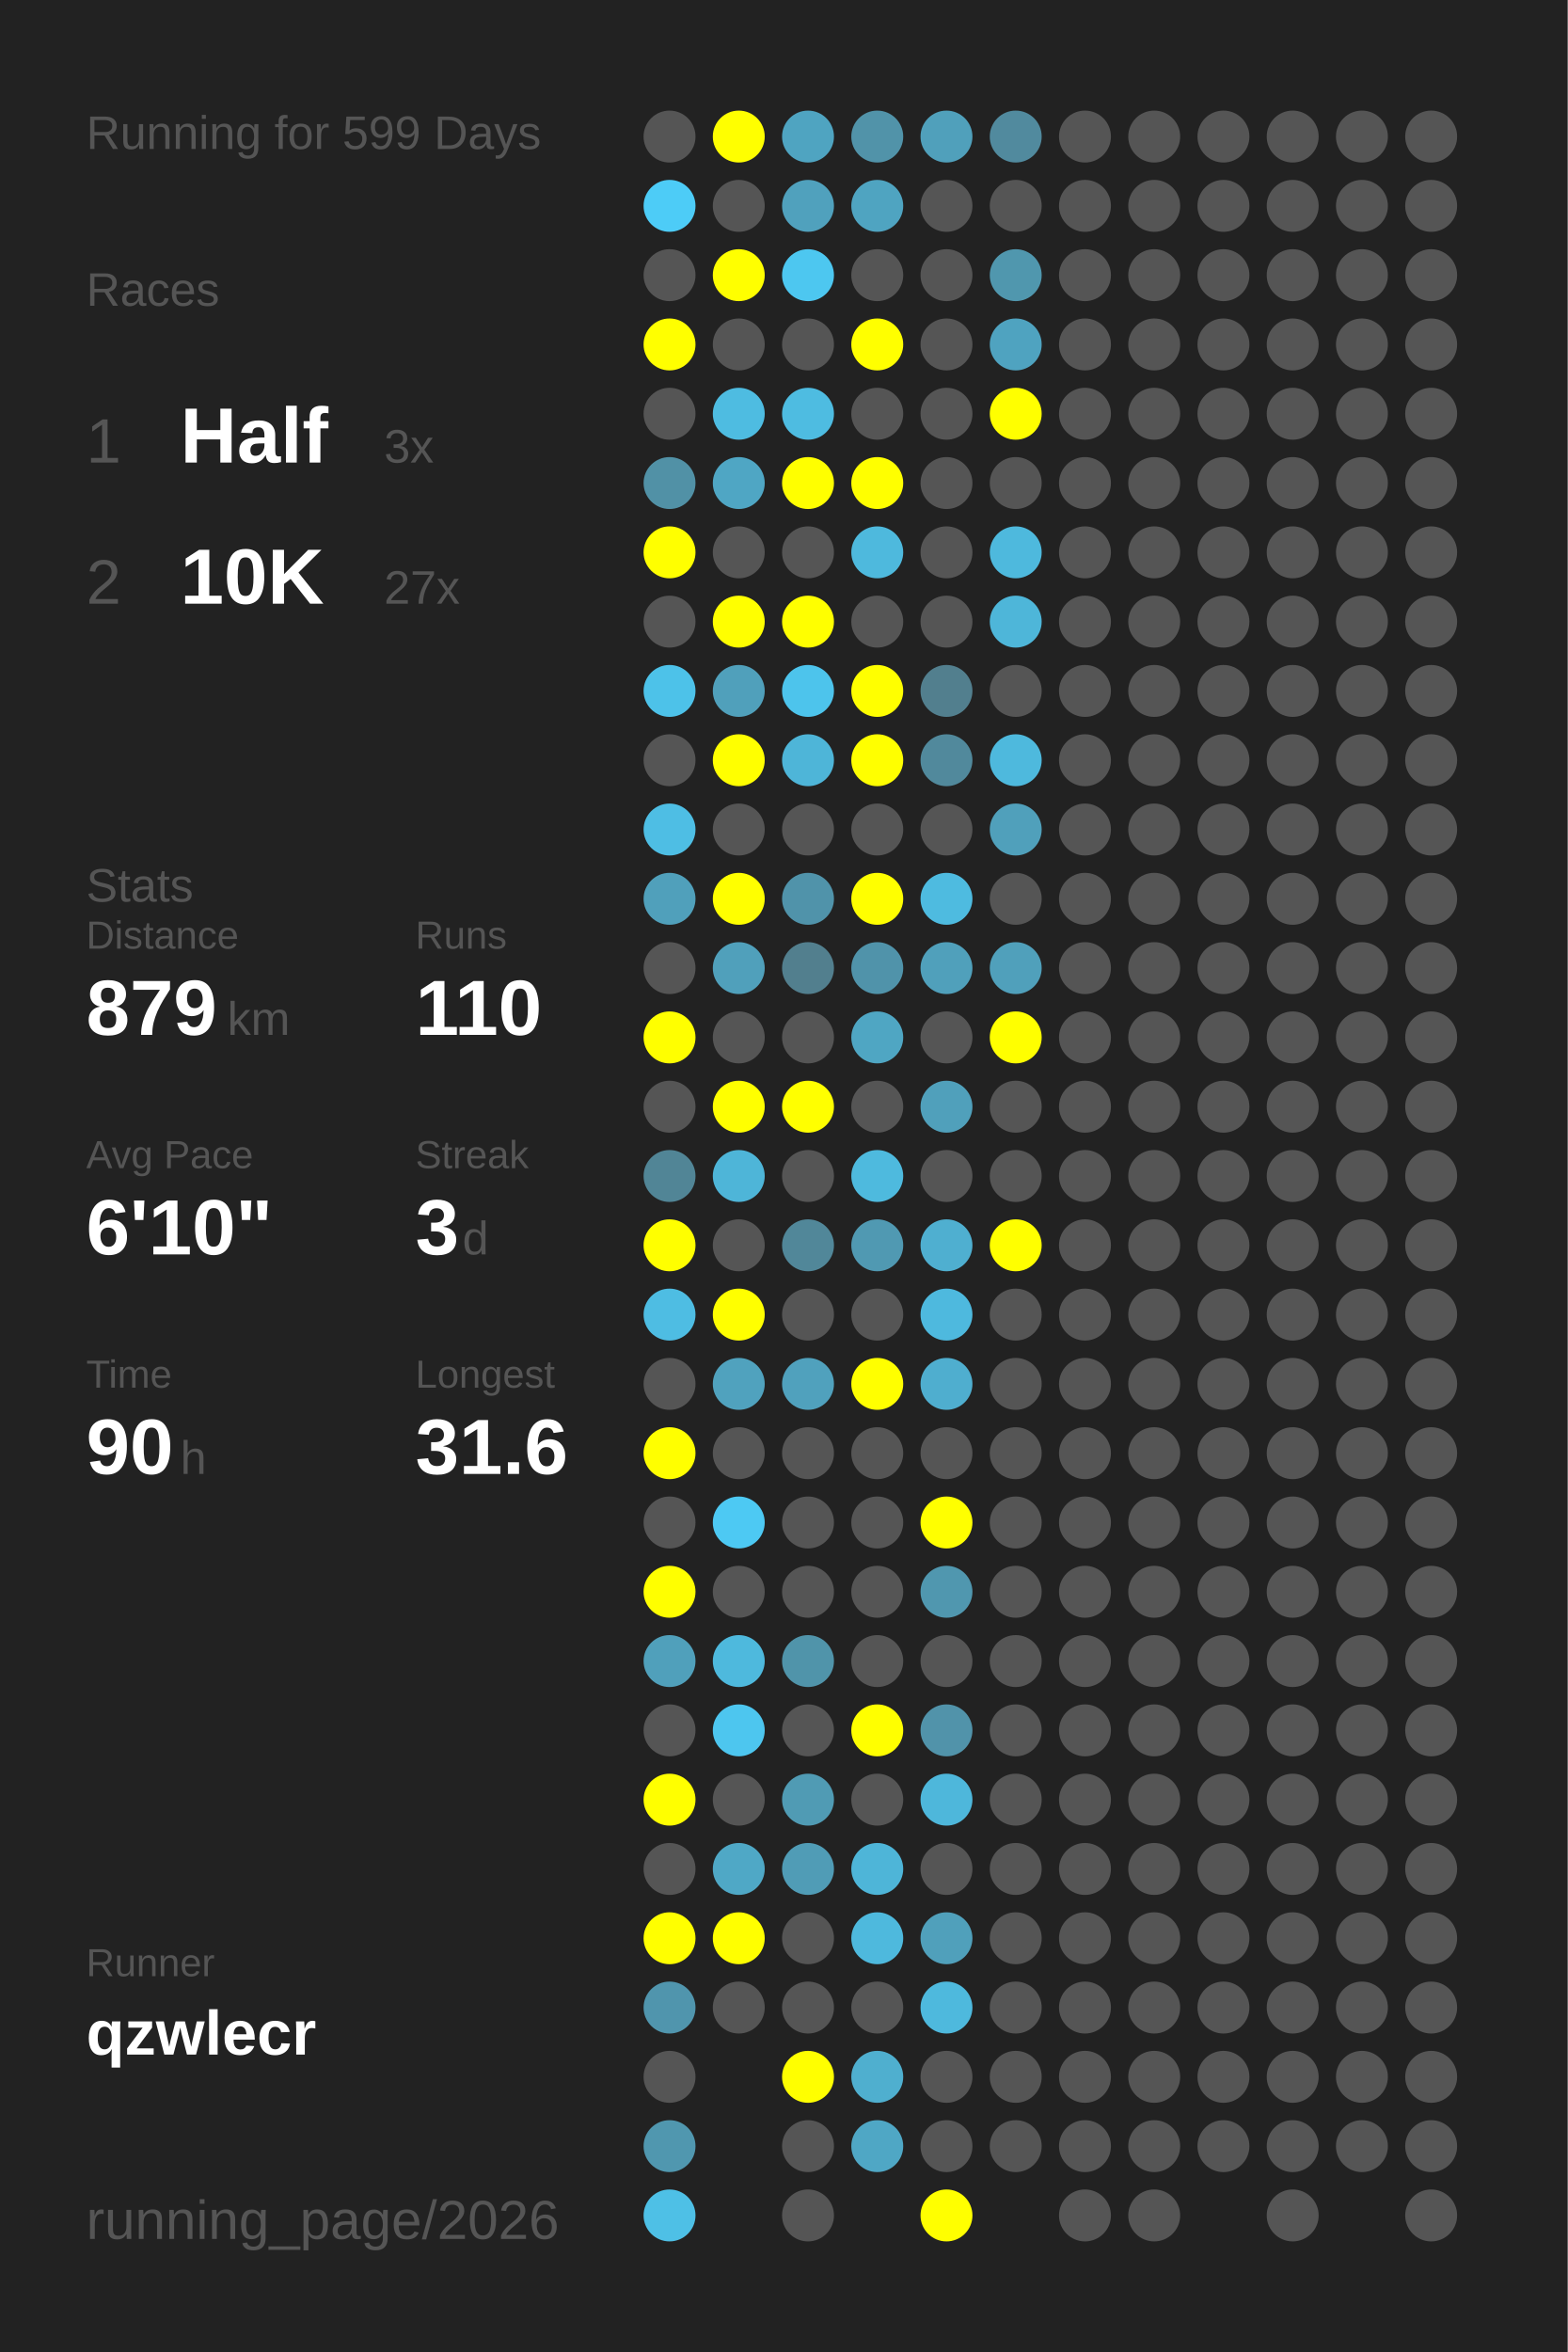
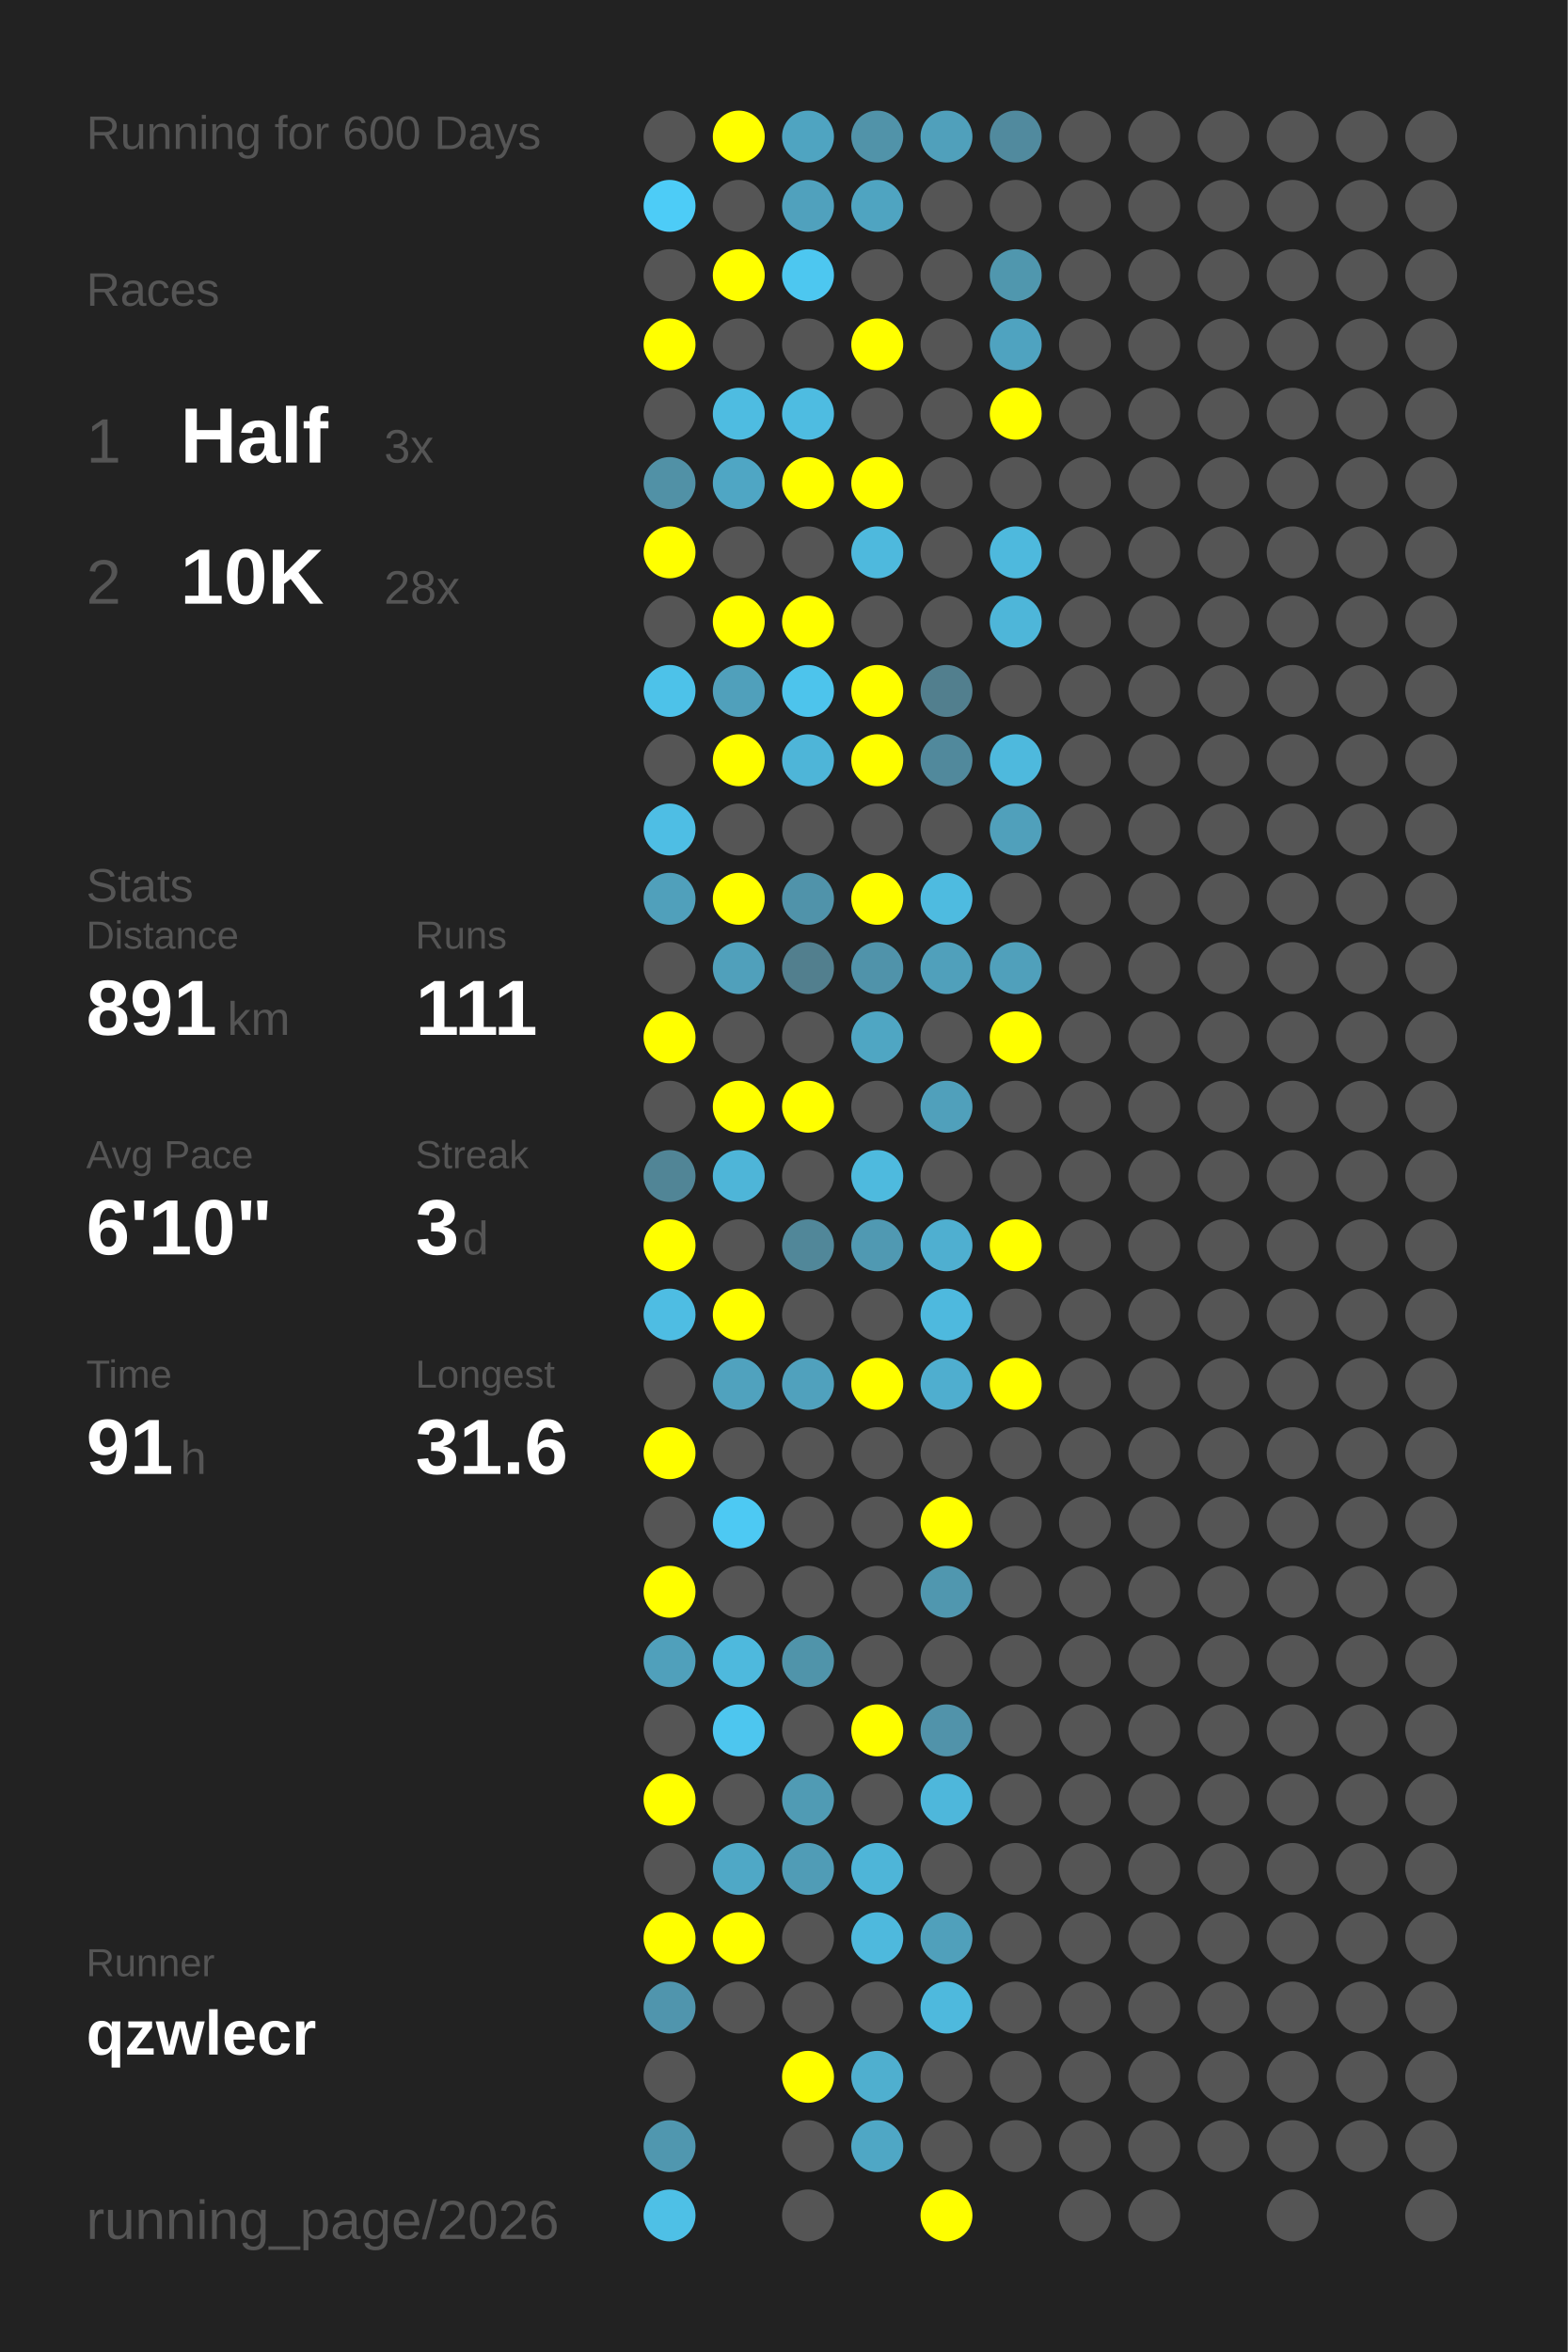
<svg xmlns="http://www.w3.org/2000/svg" baseProfile="full" height="300mm" version="1.1" viewBox="0,0,200,300" width="200mm">
  <defs />
  <rect fill="#222222" height="300" width="200" x="0" y="0" />
-   <text fill="#555555" style="font-size:6px; font-family:Arial;" x="11" y="19">Running for 599 Days</text>
+   <text fill="#555555" style="font-size:6px; font-family:Arial;" x="11" y="19">Running for 600 Days</text>
  <text fill="#555555" style="font-size:6px; font-family:Arial;" x="11" y="39">Races</text>
  <text fill="#555555" style="font-size:8px; font-family:Arial;" x="11" y="59">1</text>
  <text fill="#FFFFFF" style="font-size:10px; font-family:Arial; font-weight:bold;" x="23" y="59">Half</text>
  <text fill="#555555" style="font-size:6px; font-family:Arial;" x="49" y="59">3x</text>
  <text fill="#555555" style="font-size:8px; font-family:Arial;" x="11" y="77">2</text>
  <text fill="#FFFFFF" style="font-size:10px; font-family:Arial; font-weight:bold;" x="23" y="77">10K</text>
-   <text fill="#555555" style="font-size:6px; font-family:Arial;" x="49" y="77">27x</text>
+   <text fill="#555555" style="font-size:6px; font-family:Arial;" x="49" y="77">28x</text>
  <text fill="#555555" style="font-size:6px; font-family:Arial;" x="11" y="115">Stats</text>
  <text fill="#555555" style="font-size:5px; font-family:Arial;" x="11" y="121">Distance</text>
-   <text fill="#FFFFFF" style="font-size:10px; font-family:Arial; font-weight:bold;" x="11" y="132">879</text>
+   <text fill="#FFFFFF" style="font-size:10px; font-family:Arial; font-weight:bold;" x="11" y="132">891</text>
  <text fill="#555555" style="font-size:6px; font-family:Arial;" x="29" y="132">km</text>
  <text fill="#555555" style="font-size:5px; font-family:Arial;" x="53" y="121">Runs</text>
-   <text fill="#FFFFFF" style="font-size:10px; font-family:Arial; font-weight:bold;" x="53" y="132">110</text>
+   <text fill="#FFFFFF" style="font-size:10px; font-family:Arial; font-weight:bold;" x="53" y="132">111</text>
  <text fill="#555555" style="font-size:5px; font-family:Arial;" x="11" y="149">Avg Pace</text>
  <text fill="#FFFFFF" style="font-size:10px; font-family:Arial; font-weight:bold;" x="11" y="160">6'10"</text>
  <text fill="#555555" style="font-size:5px; font-family:Arial;" x="53" y="149">Streak</text>
  <text fill="#FFFFFF" style="font-size:10px; font-family:Arial; font-weight:bold;" x="53" y="160">3</text>
  <text fill="#555555" style="font-size:6px; font-family:Arial;" x="59" y="160">d</text>
  <text fill="#555555" style="font-size:5px; font-family:Arial;" x="11" y="177">Time</text>
-   <text fill="#FFFFFF" style="font-size:10px; font-family:Arial; font-weight:bold;" x="11" y="188">90</text>
+   <text fill="#FFFFFF" style="font-size:10px; font-family:Arial; font-weight:bold;" x="11" y="188">91</text>
  <text fill="#555555" style="font-size:6px; font-family:Arial;" x="23" y="188">h</text>
  <text fill="#555555" style="font-size:5px; font-family:Arial;" x="53" y="177">Longest</text>
  <text fill="#FFFFFF" style="font-size:10px; font-family:Arial; font-weight:bold;" x="53" y="188">31.6</text>
  <text fill="#555555" style="font-size:5px; font-family:Arial;" x="11" y="252.065">Runner</text>
  <text fill="#FFFFFF" style="font-size:8px; font-family:Arial; font-weight:bold;" x="11" y="262.065">qzwlecr</text>
  <text fill="#555555" style="font-size:7px; font-family:Arial;" x="11" y="285.581">running_page/2026</text>
  <circle cx="85.417" cy="17.419" fill="#555555" r="3.312" />
  <circle cx="85.417" cy="26.258" fill="#4dccf7" r="3.312" />
  <circle cx="85.417" cy="35.097" fill="#555555" r="3.312" />
  <circle cx="85.417" cy="43.935" fill="#FFFF00" r="3.312" />
  <circle cx="85.417" cy="52.774" fill="#555555" r="3.312" />
  <circle cx="85.417" cy="61.613" fill="#5191a6" r="3.312" />
  <circle cx="85.417" cy="70.452" fill="#FFFF00" r="3.312" />
  <circle cx="85.417" cy="79.29" fill="#555555" r="3.312" />
  <circle cx="85.417" cy="88.129" fill="#4dc2e9" r="3.312" />
  <circle cx="85.417" cy="96.968" fill="#555555" r="3.312" />
  <circle cx="85.417" cy="105.806" fill="#4ebee4" r="3.312" />
  <circle cx="85.417" cy="114.645" fill="#50a0bb" r="3.312" />
  <circle cx="85.417" cy="123.484" fill="#555555" r="3.312" />
  <circle cx="85.417" cy="132.323" fill="#FFFF00" r="3.312" />
  <circle cx="85.417" cy="141.161" fill="#555555" r="3.312" />
  <circle cx="85.417" cy="150" fill="#518596" r="3.312" />
  <circle cx="85.417" cy="158.839" fill="#FFFF00" r="3.312" />
  <circle cx="85.417" cy="167.677" fill="#4ebde3" r="3.312" />
  <circle cx="85.417" cy="176.516" fill="#555555" r="3.312" />
  <circle cx="85.417" cy="185.355" fill="#FFFF00" r="3.312" />
  <circle cx="85.417" cy="194.194" fill="#555555" r="3.312" />
  <circle cx="85.417" cy="203.032" fill="#FFFF00" r="3.312" />
  <circle cx="85.417" cy="211.871" fill="#50a0bb" r="3.312" />
  <circle cx="85.417" cy="220.71" fill="#555555" r="3.312" />
  <circle cx="85.417" cy="229.548" fill="#FFFF00" r="3.312" />
  <circle cx="85.417" cy="238.387" fill="#555555" r="3.312" />
  <circle cx="85.417" cy="247.226" fill="#FFFF00" r="3.312" />
  <circle cx="85.417" cy="256.065" fill="#5095ad" r="3.312" />
  <circle cx="85.417" cy="264.903" fill="#555555" r="3.312" />
  <circle cx="85.417" cy="273.742" fill="#5097af" r="3.312" />
  <circle cx="85.417" cy="282.581" fill="#4ec0e6" r="3.312" />
  <circle cx="94.25" cy="17.419" fill="#FFFF00" r="3.312" />
  <circle cx="94.25" cy="26.258" fill="#555555" r="3.312" />
  <circle cx="94.25" cy="35.097" fill="#FFFF00" r="3.312" />
  <circle cx="94.25" cy="43.935" fill="#555555" r="3.312" />
  <circle cx="94.25" cy="52.774" fill="#4ebce1" r="3.312" />
  <circle cx="94.25" cy="61.613" fill="#4fa6c4" r="3.312" />
  <circle cx="94.25" cy="70.452" fill="#555555" r="3.312" />
  <circle cx="94.25" cy="79.29" fill="#FFFF00" r="3.312" />
  <circle cx="94.25" cy="88.129" fill="#50a0bb" r="3.312" />
  <circle cx="94.25" cy="96.968" fill="#FFFF00" r="3.312" />
  <circle cx="94.25" cy="105.806" fill="#555555" r="3.312" />
  <circle cx="94.25" cy="114.645" fill="#FFFF00" r="3.312" />
  <circle cx="94.25" cy="123.484" fill="#50a0bb" r="3.312" />
  <circle cx="94.25" cy="132.323" fill="#555555" r="3.312" />
  <circle cx="94.25" cy="141.161" fill="#FFFF00" r="3.312" />
  <circle cx="94.25" cy="150" fill="#4eb5d8" r="3.312" />
  <circle cx="94.25" cy="158.839" fill="#555555" r="3.312" />
  <circle cx="94.25" cy="167.677" fill="#FFFF00" r="3.312" />
  <circle cx="94.25" cy="176.516" fill="#50a2be" r="3.312" />
  <circle cx="94.25" cy="185.355" fill="#555555" r="3.312" />
  <circle cx="94.25" cy="194.194" fill="#4dc9f3" r="3.312" />
  <circle cx="94.25" cy="203.032" fill="#555555" r="3.312" />
  <circle cx="94.25" cy="211.871" fill="#4eb9dd" r="3.312" />
  <circle cx="94.25" cy="220.71" fill="#4dc6ef" r="3.312" />
  <circle cx="94.25" cy="229.548" fill="#555555" r="3.312" />
  <circle cx="94.25" cy="238.387" fill="#4fa8c6" r="3.312" />
  <circle cx="94.25" cy="247.226" fill="#FFFF00" r="3.312" />
  <circle cx="94.25" cy="256.065" fill="#555555" r="3.312" />
  <circle cx="103.083" cy="17.419" fill="#4fa4c1" r="3.312" />
  <circle cx="103.083" cy="26.258" fill="#50a1bd" r="3.312" />
  <circle cx="103.083" cy="35.097" fill="#4dc7f0" r="3.312" />
  <circle cx="103.083" cy="43.935" fill="#555555" r="3.312" />
  <circle cx="103.083" cy="52.774" fill="#4ebce1" r="3.312" />
  <circle cx="103.083" cy="61.613" fill="#FFFF00" r="3.312" />
  <circle cx="103.083" cy="70.452" fill="#555555" r="3.312" />
  <circle cx="103.083" cy="79.29" fill="#FFFF00" r="3.312" />
  <circle cx="103.083" cy="88.129" fill="#4dc4ec" r="3.312" />
  <circle cx="103.083" cy="96.968" fill="#4eb5d8" r="3.312" />
  <circle cx="103.083" cy="105.806" fill="#555555" r="3.312" />
  <circle cx="103.083" cy="114.645" fill="#5093aa" r="3.312" />
  <circle cx="103.083" cy="123.484" fill="#527f8e" r="3.312" />
  <circle cx="103.083" cy="132.323" fill="#555555" r="3.312" />
  <circle cx="103.083" cy="141.161" fill="#FFFF00" r="3.312" />
  <circle cx="103.083" cy="150" fill="#555555" r="3.312" />
  <circle cx="103.083" cy="158.839" fill="#518799" r="3.312" />
  <circle cx="103.083" cy="167.677" fill="#555555" r="3.312" />
  <circle cx="103.083" cy="176.516" fill="#50a1bd" r="3.312" />
  <circle cx="103.083" cy="185.355" fill="#555555" r="3.312" />
  <circle cx="103.083" cy="194.194" fill="#555555" r="3.312" />
  <circle cx="103.083" cy="203.032" fill="#555555" r="3.312" />
  <circle cx="103.083" cy="211.871" fill="#5094aa" r="3.312" />
  <circle cx="103.083" cy="220.71" fill="#555555" r="3.312" />
  <circle cx="103.083" cy="229.548" fill="#509bb4" r="3.312" />
  <circle cx="103.083" cy="238.387" fill="#509cb6" r="3.312" />
  <circle cx="103.083" cy="247.226" fill="#555555" r="3.312" />
  <circle cx="103.083" cy="256.065" fill="#555555" r="3.312" />
  <circle cx="103.083" cy="264.903" fill="#FFFF00" r="3.312" />
  <circle cx="103.083" cy="273.742" fill="#555555" r="3.312" />
  <circle cx="103.083" cy="282.581" fill="#555555" r="3.312" />
  <circle cx="111.917" cy="17.419" fill="#5193a9" r="3.312" />
  <circle cx="111.917" cy="26.258" fill="#4fa4c1" r="3.312" />
  <circle cx="111.917" cy="35.097" fill="#555555" r="3.312" />
  <circle cx="111.917" cy="43.935" fill="#FFFF00" r="3.312" />
  <circle cx="111.917" cy="52.774" fill="#555555" r="3.312" />
  <circle cx="111.917" cy="61.613" fill="#FFFF00" r="3.312" />
  <circle cx="111.917" cy="70.452" fill="#4eb9dd" r="3.312" />
  <circle cx="111.917" cy="79.29" fill="#555555" r="3.312" />
  <circle cx="111.917" cy="88.129" fill="#FFFF00" r="3.312" />
  <circle cx="111.917" cy="96.968" fill="#FFFF00" r="3.312" />
  <circle cx="111.917" cy="105.806" fill="#555555" r="3.312" />
  <circle cx="111.917" cy="114.645" fill="#FFFF00" r="3.312" />
  <circle cx="111.917" cy="123.484" fill="#5093aa" r="3.312" />
  <circle cx="111.917" cy="132.323" fill="#4fa6c3" r="3.312" />
  <circle cx="111.917" cy="141.161" fill="#555555" r="3.312" />
  <circle cx="111.917" cy="150" fill="#4ebade" r="3.312" />
  <circle cx="111.917" cy="158.839" fill="#5099b2" r="3.312" />
  <circle cx="111.917" cy="167.677" fill="#555555" r="3.312" />
  <circle cx="111.917" cy="176.516" fill="#FFFF00" r="3.312" />
  <circle cx="111.917" cy="185.355" fill="#555555" r="3.312" />
  <circle cx="111.917" cy="194.194" fill="#555555" r="3.312" />
  <circle cx="111.917" cy="203.032" fill="#555555" r="3.312" />
  <circle cx="111.917" cy="211.871" fill="#555555" r="3.312" />
  <circle cx="111.917" cy="220.71" fill="#FFFF00" r="3.312" />
  <circle cx="111.917" cy="229.548" fill="#555555" r="3.312" />
  <circle cx="111.917" cy="238.387" fill="#4eb5d8" r="3.312" />
  <circle cx="111.917" cy="247.226" fill="#4eb9dd" r="3.312" />
  <circle cx="111.917" cy="256.065" fill="#555555" r="3.312" />
  <circle cx="111.917" cy="264.903" fill="#4fafcf" r="3.312" />
  <circle cx="111.917" cy="273.742" fill="#4fa7c5" r="3.312" />
  <circle cx="120.75" cy="17.419" fill="#50a0bb" r="3.312" />
  <circle cx="120.75" cy="26.258" fill="#555555" r="3.312" />
  <circle cx="120.75" cy="35.097" fill="#555555" r="3.312" />
  <circle cx="120.75" cy="43.935" fill="#555555" r="3.312" />
  <circle cx="120.75" cy="52.774" fill="#555555" r="3.312" />
  <circle cx="120.75" cy="61.613" fill="#555555" r="3.312" />
  <circle cx="120.75" cy="70.452" fill="#555555" r="3.312" />
  <circle cx="120.75" cy="79.29" fill="#555555" r="3.312" />
  <circle cx="120.75" cy="88.129" fill="#527f8e" r="3.312" />
  <circle cx="120.75" cy="96.968" fill="#51899c" r="3.312" />
  <circle cx="120.75" cy="105.806" fill="#555555" r="3.312" />
  <circle cx="120.75" cy="114.645" fill="#4ebbe0" r="3.312" />
  <circle cx="120.75" cy="123.484" fill="#50a0bb" r="3.312" />
  <circle cx="120.75" cy="132.323" fill="#555555" r="3.312" />
  <circle cx="120.75" cy="141.161" fill="#50a0bb" r="3.312" />
  <circle cx="120.75" cy="150" fill="#555555" r="3.312" />
  <circle cx="120.75" cy="158.839" fill="#4fafd0" r="3.312" />
  <circle cx="120.75" cy="167.677" fill="#4eb9de" r="3.312" />
  <circle cx="120.75" cy="176.516" fill="#4faecf" r="3.312" />
  <circle cx="120.75" cy="185.355" fill="#555555" r="3.312" />
  <circle cx="120.75" cy="194.194" fill="#FFFF00" r="3.312" />
  <circle cx="120.75" cy="203.032" fill="#5097af" r="3.312" />
  <circle cx="120.75" cy="211.871" fill="#555555" r="3.312" />
  <circle cx="120.75" cy="220.71" fill="#5193aa" r="3.312" />
  <circle cx="120.75" cy="229.548" fill="#4eb7db" r="3.312" />
  <circle cx="120.75" cy="238.387" fill="#555555" r="3.312" />
  <circle cx="120.75" cy="247.226" fill="#50a0bb" r="3.312" />
  <circle cx="120.75" cy="256.065" fill="#4eb9dd" r="3.312" />
  <circle cx="120.75" cy="264.903" fill="#555555" r="3.312" />
  <circle cx="120.75" cy="273.742" fill="#555555" r="3.312" />
  <circle cx="120.75" cy="282.581" fill="#FFFF00" r="3.312" />
  <circle cx="129.583" cy="17.419" fill="#518a9e" r="3.312" />
  <circle cx="129.583" cy="26.258" fill="#555555" r="3.312" />
  <circle cx="129.583" cy="35.097" fill="#5097ae" r="3.312" />
  <circle cx="129.583" cy="43.935" fill="#4fa3c0" r="3.312" />
  <circle cx="129.583" cy="52.774" fill="#FFFF00" r="3.312" />
  <circle cx="129.583" cy="61.613" fill="#555555" r="3.312" />
  <circle cx="129.583" cy="70.452" fill="#4eb9dd" r="3.312" />
  <circle cx="129.583" cy="79.29" fill="#4eb6d9" r="3.312" />
  <circle cx="129.583" cy="88.129" fill="#555555" r="3.312" />
  <circle cx="129.583" cy="96.968" fill="#4eb9dd" r="3.312" />
  <circle cx="129.583" cy="105.806" fill="#50a0bb" r="3.312" />
  <circle cx="129.583" cy="114.645" fill="#555555" r="3.312" />
  <circle cx="129.583" cy="123.484" fill="#50a0bb" r="3.312" />
  <circle cx="129.583" cy="132.323" fill="#FFFF00" r="3.312" />
  <circle cx="129.583" cy="141.161" fill="#555555" r="3.312" />
  <circle cx="129.583" cy="150" fill="#555555" r="3.312" />
  <circle cx="129.583" cy="158.839" fill="#FFFF00" r="3.312" />
  <circle cx="129.583" cy="167.677" fill="#555555" r="3.312" />
-   <circle cx="129.583" cy="176.516" fill="#555555" r="3.312" />
+   <circle cx="129.583" cy="176.516" fill="#FFFF00" r="3.312" />
  <circle cx="129.583" cy="185.355" fill="#555555" r="3.312" />
  <circle cx="129.583" cy="194.194" fill="#555555" r="3.312" />
  <circle cx="129.583" cy="203.032" fill="#555555" r="3.312" />
  <circle cx="129.583" cy="211.871" fill="#555555" r="3.312" />
  <circle cx="129.583" cy="220.71" fill="#555555" r="3.312" />
  <circle cx="129.583" cy="229.548" fill="#555555" r="3.312" />
  <circle cx="129.583" cy="238.387" fill="#555555" r="3.312" />
  <circle cx="129.583" cy="247.226" fill="#555555" r="3.312" />
  <circle cx="129.583" cy="256.065" fill="#555555" r="3.312" />
  <circle cx="129.583" cy="264.903" fill="#555555" r="3.312" />
  <circle cx="129.583" cy="273.742" fill="#555555" r="3.312" />
  <circle cx="138.417" cy="17.419" fill="#555555" r="3.312" />
  <circle cx="138.417" cy="26.258" fill="#555555" r="3.312" />
  <circle cx="138.417" cy="35.097" fill="#555555" r="3.312" />
  <circle cx="138.417" cy="43.935" fill="#555555" r="3.312" />
  <circle cx="138.417" cy="52.774" fill="#555555" r="3.312" />
  <circle cx="138.417" cy="61.613" fill="#555555" r="3.312" />
  <circle cx="138.417" cy="70.452" fill="#555555" r="3.312" />
  <circle cx="138.417" cy="79.29" fill="#555555" r="3.312" />
  <circle cx="138.417" cy="88.129" fill="#555555" r="3.312" />
  <circle cx="138.417" cy="96.968" fill="#555555" r="3.312" />
  <circle cx="138.417" cy="105.806" fill="#555555" r="3.312" />
  <circle cx="138.417" cy="114.645" fill="#555555" r="3.312" />
  <circle cx="138.417" cy="123.484" fill="#555555" r="3.312" />
  <circle cx="138.417" cy="132.323" fill="#555555" r="3.312" />
  <circle cx="138.417" cy="141.161" fill="#555555" r="3.312" />
  <circle cx="138.417" cy="150" fill="#555555" r="3.312" />
  <circle cx="138.417" cy="158.839" fill="#555555" r="3.312" />
  <circle cx="138.417" cy="167.677" fill="#555555" r="3.312" />
  <circle cx="138.417" cy="176.516" fill="#555555" r="3.312" />
  <circle cx="138.417" cy="185.355" fill="#555555" r="3.312" />
  <circle cx="138.417" cy="194.194" fill="#555555" r="3.312" />
  <circle cx="138.417" cy="203.032" fill="#555555" r="3.312" />
  <circle cx="138.417" cy="211.871" fill="#555555" r="3.312" />
  <circle cx="138.417" cy="220.71" fill="#555555" r="3.312" />
  <circle cx="138.417" cy="229.548" fill="#555555" r="3.312" />
  <circle cx="138.417" cy="238.387" fill="#555555" r="3.312" />
  <circle cx="138.417" cy="247.226" fill="#555555" r="3.312" />
  <circle cx="138.417" cy="256.065" fill="#555555" r="3.312" />
  <circle cx="138.417" cy="264.903" fill="#555555" r="3.312" />
  <circle cx="138.417" cy="273.742" fill="#555555" r="3.312" />
  <circle cx="138.417" cy="282.581" fill="#555555" r="3.312" />
  <circle cx="147.25" cy="17.419" fill="#555555" r="3.312" />
  <circle cx="147.25" cy="26.258" fill="#555555" r="3.312" />
  <circle cx="147.25" cy="35.097" fill="#555555" r="3.312" />
  <circle cx="147.25" cy="43.935" fill="#555555" r="3.312" />
  <circle cx="147.25" cy="52.774" fill="#555555" r="3.312" />
  <circle cx="147.25" cy="61.613" fill="#555555" r="3.312" />
  <circle cx="147.25" cy="70.452" fill="#555555" r="3.312" />
  <circle cx="147.25" cy="79.29" fill="#555555" r="3.312" />
  <circle cx="147.25" cy="88.129" fill="#555555" r="3.312" />
  <circle cx="147.25" cy="96.968" fill="#555555" r="3.312" />
  <circle cx="147.25" cy="105.806" fill="#555555" r="3.312" />
  <circle cx="147.25" cy="114.645" fill="#555555" r="3.312" />
  <circle cx="147.25" cy="123.484" fill="#555555" r="3.312" />
  <circle cx="147.25" cy="132.323" fill="#555555" r="3.312" />
  <circle cx="147.25" cy="141.161" fill="#555555" r="3.312" />
  <circle cx="147.25" cy="150" fill="#555555" r="3.312" />
  <circle cx="147.25" cy="158.839" fill="#555555" r="3.312" />
  <circle cx="147.25" cy="167.677" fill="#555555" r="3.312" />
  <circle cx="147.25" cy="176.516" fill="#555555" r="3.312" />
  <circle cx="147.25" cy="185.355" fill="#555555" r="3.312" />
  <circle cx="147.25" cy="194.194" fill="#555555" r="3.312" />
  <circle cx="147.25" cy="203.032" fill="#555555" r="3.312" />
  <circle cx="147.25" cy="211.871" fill="#555555" r="3.312" />
  <circle cx="147.25" cy="220.71" fill="#555555" r="3.312" />
  <circle cx="147.25" cy="229.548" fill="#555555" r="3.312" />
  <circle cx="147.25" cy="238.387" fill="#555555" r="3.312" />
  <circle cx="147.25" cy="247.226" fill="#555555" r="3.312" />
  <circle cx="147.25" cy="256.065" fill="#555555" r="3.312" />
  <circle cx="147.25" cy="264.903" fill="#555555" r="3.312" />
  <circle cx="147.25" cy="273.742" fill="#555555" r="3.312" />
  <circle cx="147.25" cy="282.581" fill="#555555" r="3.312" />
  <circle cx="156.083" cy="17.419" fill="#555555" r="3.312" />
  <circle cx="156.083" cy="26.258" fill="#555555" r="3.312" />
  <circle cx="156.083" cy="35.097" fill="#555555" r="3.312" />
  <circle cx="156.083" cy="43.935" fill="#555555" r="3.312" />
  <circle cx="156.083" cy="52.774" fill="#555555" r="3.312" />
  <circle cx="156.083" cy="61.613" fill="#555555" r="3.312" />
  <circle cx="156.083" cy="70.452" fill="#555555" r="3.312" />
  <circle cx="156.083" cy="79.29" fill="#555555" r="3.312" />
  <circle cx="156.083" cy="88.129" fill="#555555" r="3.312" />
  <circle cx="156.083" cy="96.968" fill="#555555" r="3.312" />
  <circle cx="156.083" cy="105.806" fill="#555555" r="3.312" />
  <circle cx="156.083" cy="114.645" fill="#555555" r="3.312" />
  <circle cx="156.083" cy="123.484" fill="#555555" r="3.312" />
  <circle cx="156.083" cy="132.323" fill="#555555" r="3.312" />
  <circle cx="156.083" cy="141.161" fill="#555555" r="3.312" />
  <circle cx="156.083" cy="150" fill="#555555" r="3.312" />
  <circle cx="156.083" cy="158.839" fill="#555555" r="3.312" />
  <circle cx="156.083" cy="167.677" fill="#555555" r="3.312" />
  <circle cx="156.083" cy="176.516" fill="#555555" r="3.312" />
  <circle cx="156.083" cy="185.355" fill="#555555" r="3.312" />
  <circle cx="156.083" cy="194.194" fill="#555555" r="3.312" />
  <circle cx="156.083" cy="203.032" fill="#555555" r="3.312" />
  <circle cx="156.083" cy="211.871" fill="#555555" r="3.312" />
  <circle cx="156.083" cy="220.71" fill="#555555" r="3.312" />
  <circle cx="156.083" cy="229.548" fill="#555555" r="3.312" />
  <circle cx="156.083" cy="238.387" fill="#555555" r="3.312" />
  <circle cx="156.083" cy="247.226" fill="#555555" r="3.312" />
  <circle cx="156.083" cy="256.065" fill="#555555" r="3.312" />
  <circle cx="156.083" cy="264.903" fill="#555555" r="3.312" />
  <circle cx="156.083" cy="273.742" fill="#555555" r="3.312" />
  <circle cx="164.917" cy="17.419" fill="#555555" r="3.312" />
  <circle cx="164.917" cy="26.258" fill="#555555" r="3.312" />
  <circle cx="164.917" cy="35.097" fill="#555555" r="3.312" />
  <circle cx="164.917" cy="43.935" fill="#555555" r="3.312" />
  <circle cx="164.917" cy="52.774" fill="#555555" r="3.312" />
  <circle cx="164.917" cy="61.613" fill="#555555" r="3.312" />
  <circle cx="164.917" cy="70.452" fill="#555555" r="3.312" />
  <circle cx="164.917" cy="79.29" fill="#555555" r="3.312" />
  <circle cx="164.917" cy="88.129" fill="#555555" r="3.312" />
  <circle cx="164.917" cy="96.968" fill="#555555" r="3.312" />
  <circle cx="164.917" cy="105.806" fill="#555555" r="3.312" />
  <circle cx="164.917" cy="114.645" fill="#555555" r="3.312" />
  <circle cx="164.917" cy="123.484" fill="#555555" r="3.312" />
  <circle cx="164.917" cy="132.323" fill="#555555" r="3.312" />
  <circle cx="164.917" cy="141.161" fill="#555555" r="3.312" />
  <circle cx="164.917" cy="150" fill="#555555" r="3.312" />
  <circle cx="164.917" cy="158.839" fill="#555555" r="3.312" />
  <circle cx="164.917" cy="167.677" fill="#555555" r="3.312" />
  <circle cx="164.917" cy="176.516" fill="#555555" r="3.312" />
  <circle cx="164.917" cy="185.355" fill="#555555" r="3.312" />
  <circle cx="164.917" cy="194.194" fill="#555555" r="3.312" />
  <circle cx="164.917" cy="203.032" fill="#555555" r="3.312" />
  <circle cx="164.917" cy="211.871" fill="#555555" r="3.312" />
  <circle cx="164.917" cy="220.71" fill="#555555" r="3.312" />
  <circle cx="164.917" cy="229.548" fill="#555555" r="3.312" />
  <circle cx="164.917" cy="238.387" fill="#555555" r="3.312" />
  <circle cx="164.917" cy="247.226" fill="#555555" r="3.312" />
  <circle cx="164.917" cy="256.065" fill="#555555" r="3.312" />
  <circle cx="164.917" cy="264.903" fill="#555555" r="3.312" />
  <circle cx="164.917" cy="273.742" fill="#555555" r="3.312" />
  <circle cx="164.917" cy="282.581" fill="#555555" r="3.312" />
  <circle cx="173.75" cy="17.419" fill="#555555" r="3.312" />
  <circle cx="173.75" cy="26.258" fill="#555555" r="3.312" />
  <circle cx="173.75" cy="35.097" fill="#555555" r="3.312" />
  <circle cx="173.75" cy="43.935" fill="#555555" r="3.312" />
  <circle cx="173.75" cy="52.774" fill="#555555" r="3.312" />
  <circle cx="173.75" cy="61.613" fill="#555555" r="3.312" />
  <circle cx="173.75" cy="70.452" fill="#555555" r="3.312" />
  <circle cx="173.75" cy="79.29" fill="#555555" r="3.312" />
  <circle cx="173.75" cy="88.129" fill="#555555" r="3.312" />
  <circle cx="173.75" cy="96.968" fill="#555555" r="3.312" />
  <circle cx="173.75" cy="105.806" fill="#555555" r="3.312" />
  <circle cx="173.75" cy="114.645" fill="#555555" r="3.312" />
  <circle cx="173.75" cy="123.484" fill="#555555" r="3.312" />
  <circle cx="173.75" cy="132.323" fill="#555555" r="3.312" />
  <circle cx="173.75" cy="141.161" fill="#555555" r="3.312" />
  <circle cx="173.75" cy="150" fill="#555555" r="3.312" />
  <circle cx="173.75" cy="158.839" fill="#555555" r="3.312" />
  <circle cx="173.75" cy="167.677" fill="#555555" r="3.312" />
  <circle cx="173.75" cy="176.516" fill="#555555" r="3.312" />
  <circle cx="173.75" cy="185.355" fill="#555555" r="3.312" />
  <circle cx="173.75" cy="194.194" fill="#555555" r="3.312" />
  <circle cx="173.75" cy="203.032" fill="#555555" r="3.312" />
  <circle cx="173.75" cy="211.871" fill="#555555" r="3.312" />
  <circle cx="173.75" cy="220.71" fill="#555555" r="3.312" />
  <circle cx="173.75" cy="229.548" fill="#555555" r="3.312" />
  <circle cx="173.75" cy="238.387" fill="#555555" r="3.312" />
  <circle cx="173.75" cy="247.226" fill="#555555" r="3.312" />
  <circle cx="173.75" cy="256.065" fill="#555555" r="3.312" />
  <circle cx="173.75" cy="264.903" fill="#555555" r="3.312" />
  <circle cx="173.75" cy="273.742" fill="#555555" r="3.312" />
  <circle cx="182.583" cy="17.419" fill="#555555" r="3.312" />
  <circle cx="182.583" cy="26.258" fill="#555555" r="3.312" />
  <circle cx="182.583" cy="35.097" fill="#555555" r="3.312" />
  <circle cx="182.583" cy="43.935" fill="#555555" r="3.312" />
  <circle cx="182.583" cy="52.774" fill="#555555" r="3.312" />
  <circle cx="182.583" cy="61.613" fill="#555555" r="3.312" />
  <circle cx="182.583" cy="70.452" fill="#555555" r="3.312" />
  <circle cx="182.583" cy="79.29" fill="#555555" r="3.312" />
  <circle cx="182.583" cy="88.129" fill="#555555" r="3.312" />
  <circle cx="182.583" cy="96.968" fill="#555555" r="3.312" />
  <circle cx="182.583" cy="105.806" fill="#555555" r="3.312" />
  <circle cx="182.583" cy="114.645" fill="#555555" r="3.312" />
  <circle cx="182.583" cy="123.484" fill="#555555" r="3.312" />
  <circle cx="182.583" cy="132.323" fill="#555555" r="3.312" />
  <circle cx="182.583" cy="141.161" fill="#555555" r="3.312" />
  <circle cx="182.583" cy="150" fill="#555555" r="3.312" />
  <circle cx="182.583" cy="158.839" fill="#555555" r="3.312" />
  <circle cx="182.583" cy="167.677" fill="#555555" r="3.312" />
  <circle cx="182.583" cy="176.516" fill="#555555" r="3.312" />
  <circle cx="182.583" cy="185.355" fill="#555555" r="3.312" />
  <circle cx="182.583" cy="194.194" fill="#555555" r="3.312" />
  <circle cx="182.583" cy="203.032" fill="#555555" r="3.312" />
  <circle cx="182.583" cy="211.871" fill="#555555" r="3.312" />
  <circle cx="182.583" cy="220.71" fill="#555555" r="3.312" />
  <circle cx="182.583" cy="229.548" fill="#555555" r="3.312" />
  <circle cx="182.583" cy="238.387" fill="#555555" r="3.312" />
  <circle cx="182.583" cy="247.226" fill="#555555" r="3.312" />
  <circle cx="182.583" cy="256.065" fill="#555555" r="3.312" />
  <circle cx="182.583" cy="264.903" fill="#555555" r="3.312" />
  <circle cx="182.583" cy="273.742" fill="#555555" r="3.312" />
  <circle cx="182.583" cy="282.581" fill="#555555" r="3.312" />
</svg>
